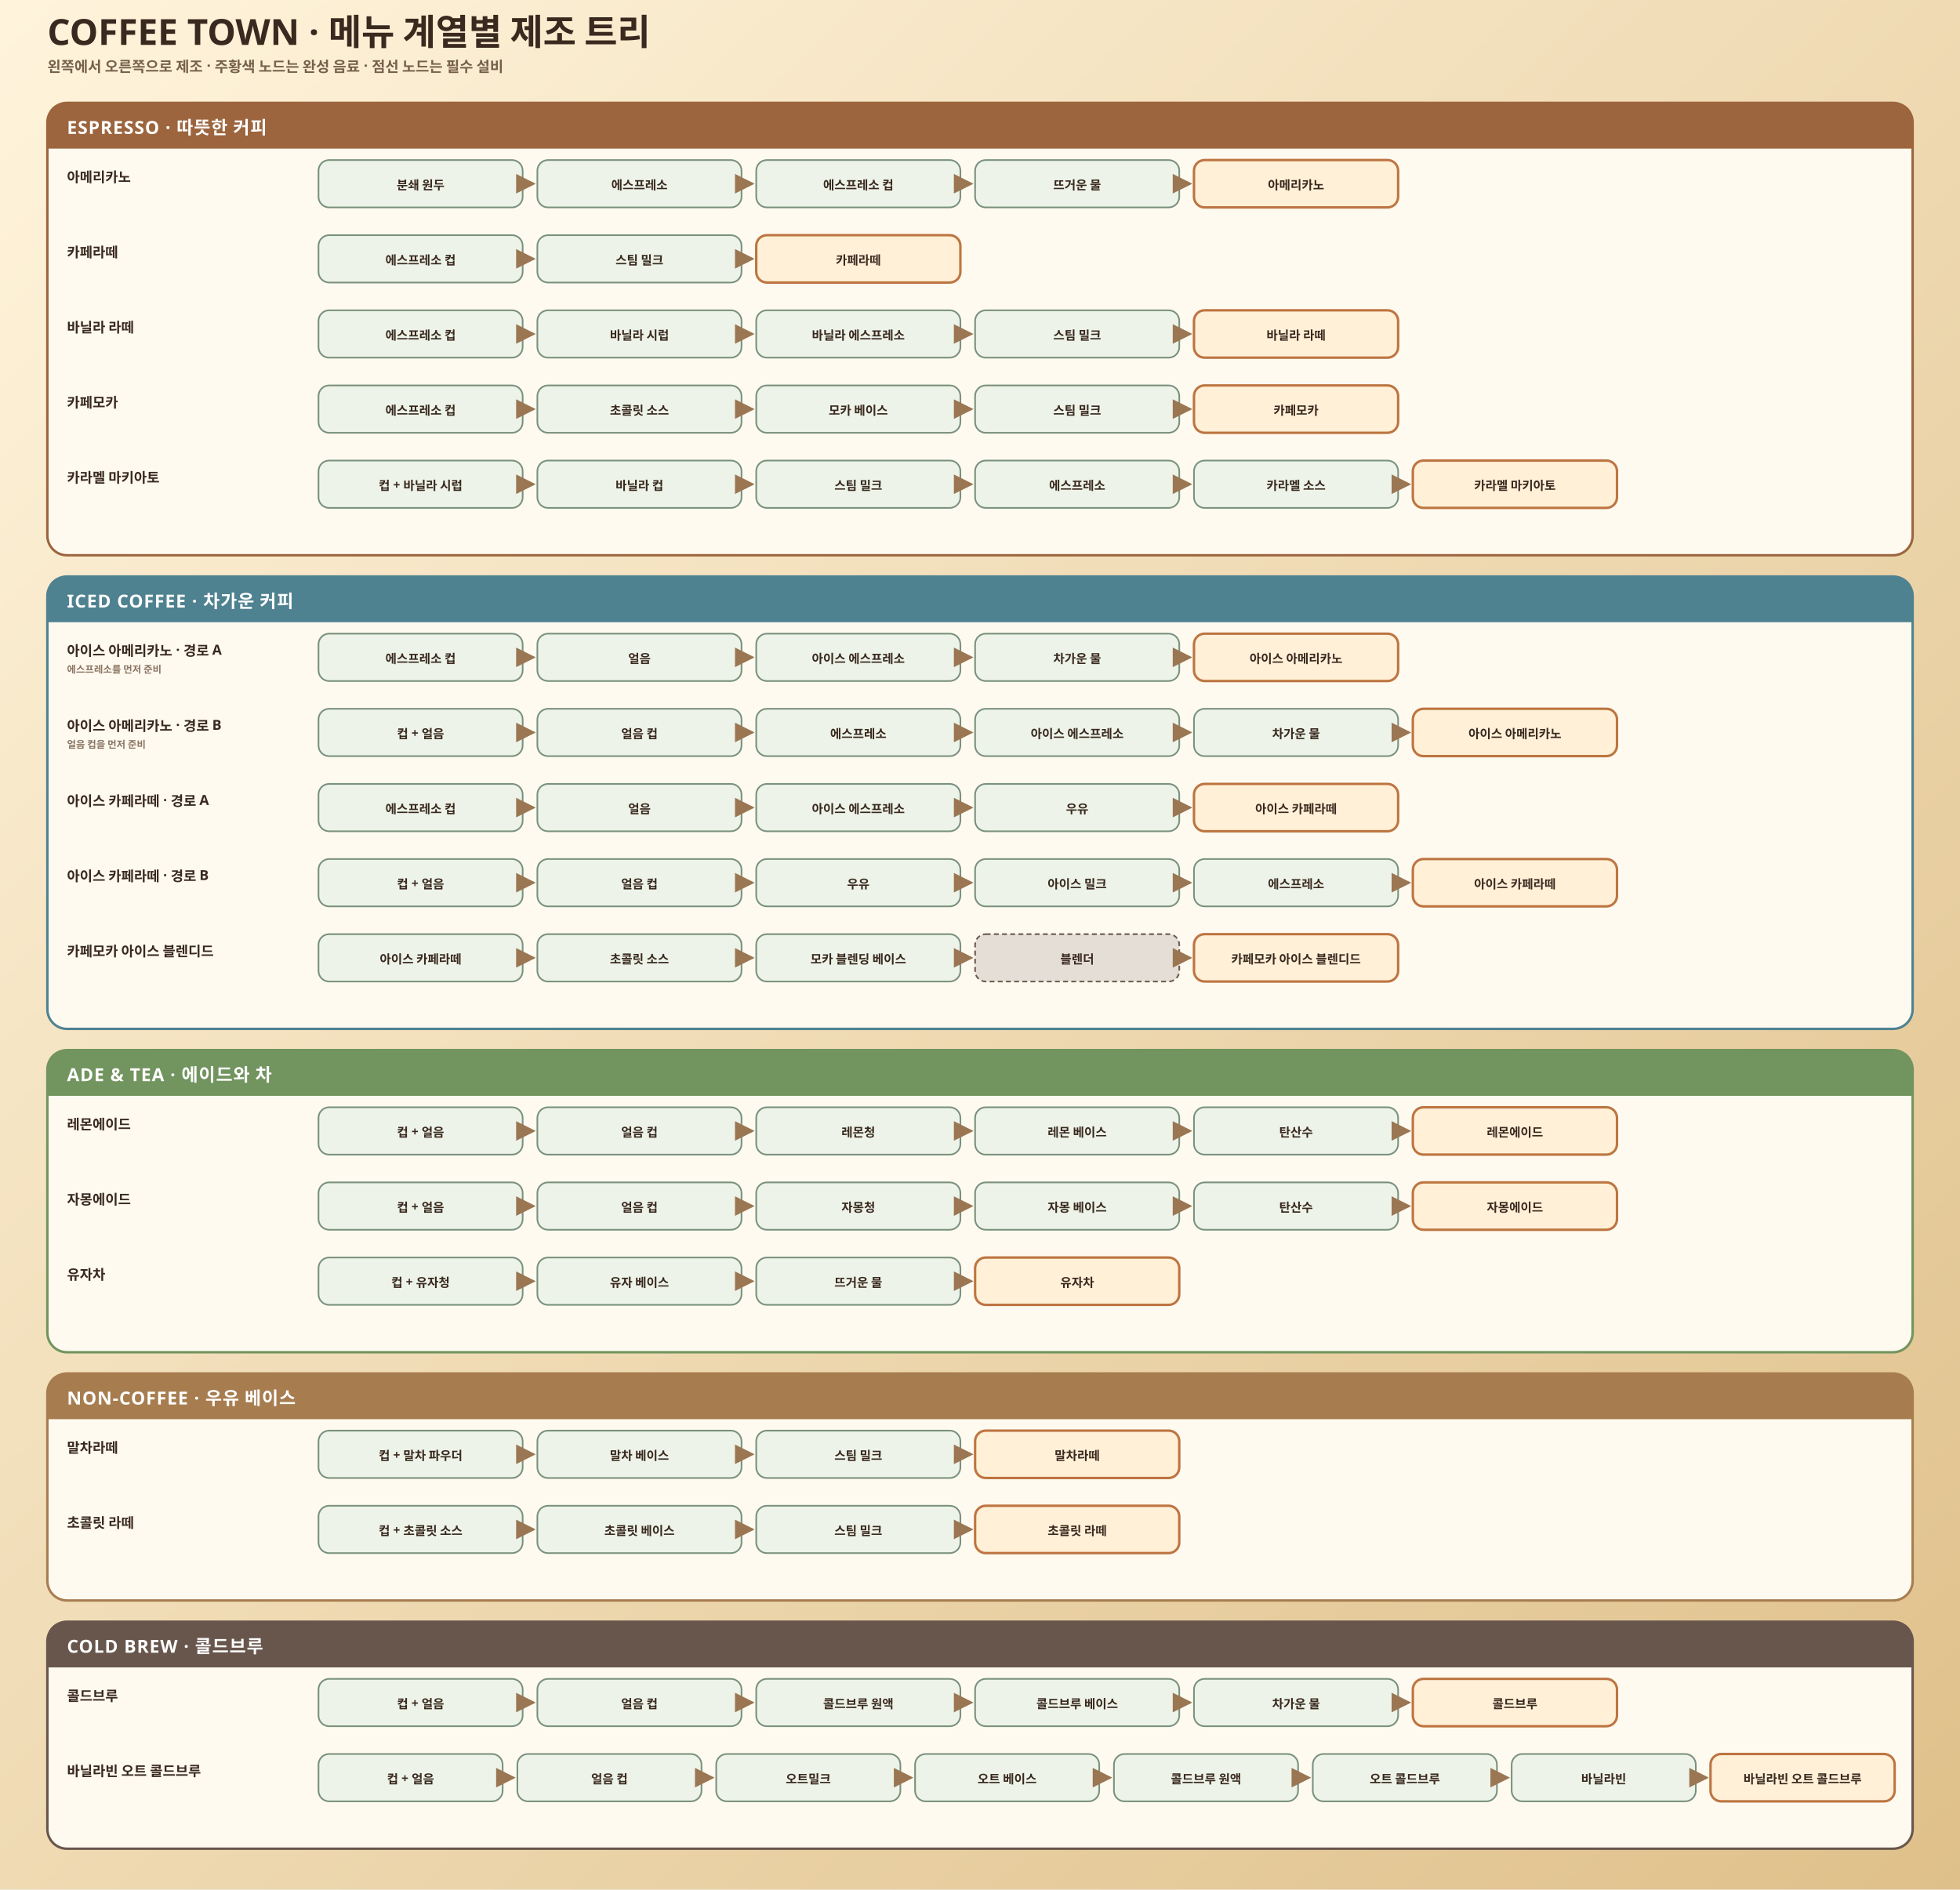
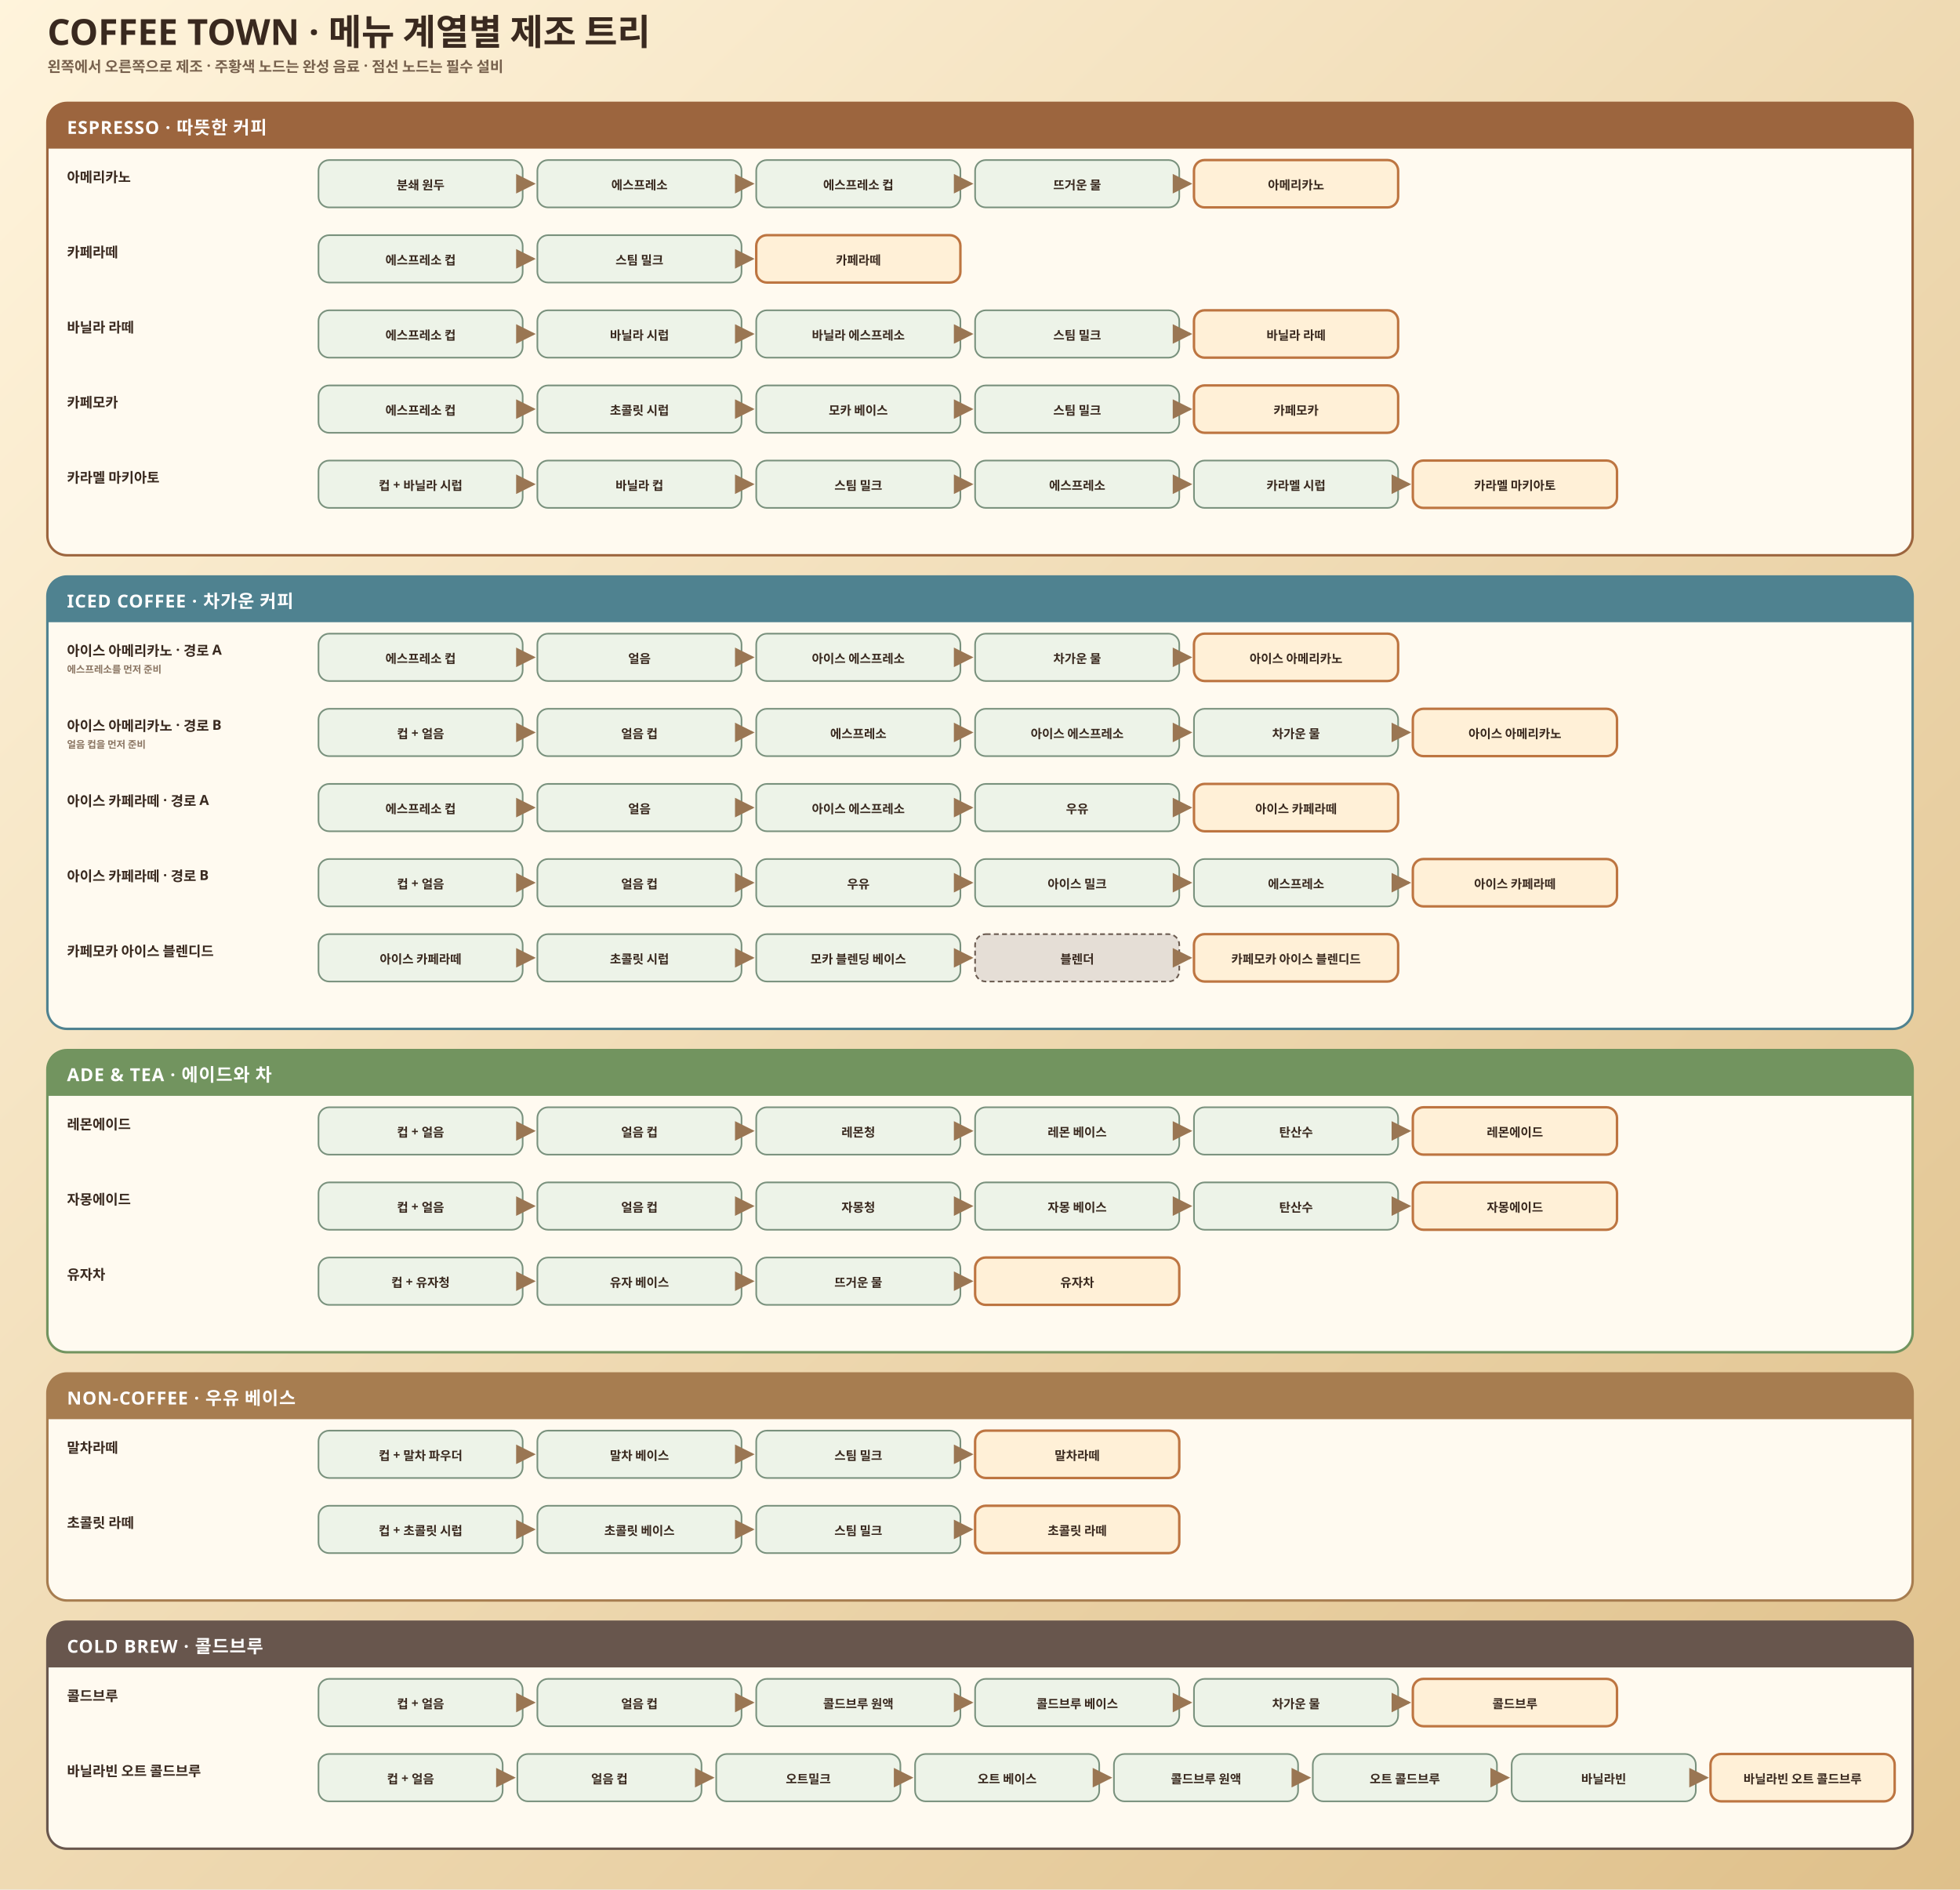
<svg xmlns="http://www.w3.org/2000/svg" width="2400" height="2314" viewBox="0 0 2400 2314">
  <defs>
    <linearGradient id="bg" x1="0" y1="0" x2="1" y2="1">
      <stop stop-color="#fff4dc" />
      <stop offset="1" stop-color="#dfc08a" />
    </linearGradient>
    <marker id="arrow" markerWidth="8" markerHeight="8" refX="7" refY="4" orient="auto">
      <path d="M0 0L8 4L0 8Z" fill="#9a7653" />
    </marker>
  </defs>
  <rect width="100%" height="100%" fill="url(#bg)" />
  <style>text{font-family:"Apple SD Gothic Neo","Noto Sans KR",sans-serif;fill:#39291f}.title{font-size:44px;font-weight:900}.subtitle{font-size:18px;font-weight:700;fill:#77614d}.family{font-size:22px;font-weight:900;fill:white;letter-spacing:.04em}.menu{font-size:17px;font-weight:900}.note{font-size:12px;font-weight:700;fill:#8a7562}.step{fill:#edf3e8;stroke:#79917d;stroke-width:2}.step.final{fill:#fff0d7;stroke:#bd7541;stroke-width:3}.step.machine{fill:#e5ded6;stroke:#6b5b50;stroke-dasharray:6 4}.step-text{font-size:15px;font-weight:900}.arrow{fill:none;stroke:#9a7653;stroke-width:3}</style>
  <text x="58" y="55" class="title">COFFEE TOWN · 메뉴 계열별 제조 트리</text>
  <text x="58" y="88" class="subtitle">왼쪽에서 오른쪽으로 제조 · 주황색 노드는 완성 음료 · 점선 노드는 필수 설비</text>
  <g>
    <rect x="58" y="126" width="2284" height="554" rx="24" fill="#fffaf0" stroke="#9c653e" stroke-width="3" />
    <path d="M82 126H2318Q2342 126 2342 150V182H58V150Q58 126 82 126" fill="#9c653e" />
    <text x="82" y="164" class="family">ESPRESSO · 따뜻한 커피</text>
    <g>
      <text x="82" y="223" class="menu">아메리카노</text>
      <g transform="translate(390 196)">
        <rect width="250" height="58" rx="13" class="step " />
        <text x="125" y="36" class="step-text" text-anchor="middle">분쇄 원두</text>
      </g>
      <path d="M642 225H653" class="arrow" marker-end="url(#arrow)" />
      <g transform="translate(658 196)">
        <rect width="250" height="58" rx="13" class="step " />
        <text x="125" y="36" class="step-text" text-anchor="middle">에스프레소</text>
      </g>
      <path d="M910 225H921" class="arrow" marker-end="url(#arrow)" />
      <g transform="translate(926 196)">
        <rect width="250" height="58" rx="13" class="step " />
        <text x="125" y="36" class="step-text" text-anchor="middle">에스프레소 컵</text>
      </g>
      <path d="M1178 225H1189" class="arrow" marker-end="url(#arrow)" />
      <g transform="translate(1194 196)">
        <rect width="250" height="58" rx="13" class="step " />
        <text x="125" y="36" class="step-text" text-anchor="middle">뜨거운 물</text>
      </g>
      <path d="M1446 225H1457" class="arrow" marker-end="url(#arrow)" />
      <g transform="translate(1462 196)">
        <rect width="250" height="58" rx="13" class="step final" />
        <text x="125" y="36" class="step-text" text-anchor="middle">아메리카노</text>
      </g>
    </g>
    <g>
      <text x="82" y="315" class="menu">카페라떼</text>
      <g transform="translate(390 288)">
        <rect width="250" height="58" rx="13" class="step " />
        <text x="125" y="36" class="step-text" text-anchor="middle">에스프레소 컵</text>
      </g>
      <path d="M642 317H653" class="arrow" marker-end="url(#arrow)" />
      <g transform="translate(658 288)">
        <rect width="250" height="58" rx="13" class="step " />
        <text x="125" y="36" class="step-text" text-anchor="middle">스팀 밀크</text>
      </g>
      <path d="M910 317H921" class="arrow" marker-end="url(#arrow)" />
      <g transform="translate(926 288)">
        <rect width="250" height="58" rx="13" class="step final" />
        <text x="125" y="36" class="step-text" text-anchor="middle">카페라떼</text>
      </g>
    </g>
    <g>
      <text x="82" y="407" class="menu">바닐라 라떼</text>
      <g transform="translate(390 380)">
        <rect width="250" height="58" rx="13" class="step " />
        <text x="125" y="36" class="step-text" text-anchor="middle">에스프레소 컵</text>
      </g>
      <path d="M642 409H653" class="arrow" marker-end="url(#arrow)" />
      <g transform="translate(658 380)">
        <rect width="250" height="58" rx="13" class="step " />
        <text x="125" y="36" class="step-text" text-anchor="middle">바닐라 시럽</text>
      </g>
      <path d="M910 409H921" class="arrow" marker-end="url(#arrow)" />
      <g transform="translate(926 380)">
        <rect width="250" height="58" rx="13" class="step " />
        <text x="125" y="36" class="step-text" text-anchor="middle">바닐라 에스프레소</text>
      </g>
      <path d="M1178 409H1189" class="arrow" marker-end="url(#arrow)" />
      <g transform="translate(1194 380)">
        <rect width="250" height="58" rx="13" class="step " />
        <text x="125" y="36" class="step-text" text-anchor="middle">스팀 밀크</text>
      </g>
      <path d="M1446 409H1457" class="arrow" marker-end="url(#arrow)" />
      <g transform="translate(1462 380)">
        <rect width="250" height="58" rx="13" class="step final" />
        <text x="125" y="36" class="step-text" text-anchor="middle">바닐라 라떼</text>
      </g>
    </g>
    <g>
      <text x="82" y="499" class="menu">카페모카</text>
      <g transform="translate(390 472)">
        <rect width="250" height="58" rx="13" class="step " />
        <text x="125" y="36" class="step-text" text-anchor="middle">에스프레소 컵</text>
      </g>
      <path d="M642 501H653" class="arrow" marker-end="url(#arrow)" />
      <g transform="translate(658 472)">
        <rect width="250" height="58" rx="13" class="step " />
-         <text x="125" y="36" class="step-text" text-anchor="middle">초콜릿 소스</text>
+         <text x="125" y="36" class="step-text" text-anchor="middle">초콜릿 시럽</text>
      </g>
      <path d="M910 501H921" class="arrow" marker-end="url(#arrow)" />
      <g transform="translate(926 472)">
        <rect width="250" height="58" rx="13" class="step " />
        <text x="125" y="36" class="step-text" text-anchor="middle">모카 베이스</text>
      </g>
      <path d="M1178 501H1189" class="arrow" marker-end="url(#arrow)" />
      <g transform="translate(1194 472)">
        <rect width="250" height="58" rx="13" class="step " />
        <text x="125" y="36" class="step-text" text-anchor="middle">스팀 밀크</text>
      </g>
      <path d="M1446 501H1457" class="arrow" marker-end="url(#arrow)" />
      <g transform="translate(1462 472)">
        <rect width="250" height="58" rx="13" class="step final" />
        <text x="125" y="36" class="step-text" text-anchor="middle">카페모카</text>
      </g>
    </g>
    <g>
      <text x="82" y="591" class="menu">카라멜 마키아토</text>
      <g transform="translate(390 564)">
        <rect width="250" height="58" rx="13" class="step " />
        <text x="125" y="36" class="step-text" text-anchor="middle">컵 + 바닐라 시럽</text>
      </g>
      <path d="M642 593H653" class="arrow" marker-end="url(#arrow)" />
      <g transform="translate(658 564)">
        <rect width="250" height="58" rx="13" class="step " />
        <text x="125" y="36" class="step-text" text-anchor="middle">바닐라 컵</text>
      </g>
      <path d="M910 593H921" class="arrow" marker-end="url(#arrow)" />
      <g transform="translate(926 564)">
        <rect width="250" height="58" rx="13" class="step " />
        <text x="125" y="36" class="step-text" text-anchor="middle">스팀 밀크</text>
      </g>
      <path d="M1178 593H1189" class="arrow" marker-end="url(#arrow)" />
      <g transform="translate(1194 564)">
        <rect width="250" height="58" rx="13" class="step " />
        <text x="125" y="36" class="step-text" text-anchor="middle">에스프레소</text>
      </g>
      <path d="M1446 593H1457" class="arrow" marker-end="url(#arrow)" />
      <g transform="translate(1462 564)">
        <rect width="250" height="58" rx="13" class="step " />
-         <text x="125" y="36" class="step-text" text-anchor="middle">카라멜 소스</text>
+         <text x="125" y="36" class="step-text" text-anchor="middle">카라멜 시럽</text>
      </g>
      <path d="M1714 593H1725" class="arrow" marker-end="url(#arrow)" />
      <g transform="translate(1730 564)">
        <rect width="250" height="58" rx="13" class="step final" />
        <text x="125" y="36" class="step-text" text-anchor="middle">카라멜 마키아토</text>
      </g>
    </g>
  </g>
  <g>
    <rect x="58" y="706" width="2284" height="554" rx="24" fill="#fffaf0" stroke="#4f8290" stroke-width="3" />
    <path d="M82 706H2318Q2342 706 2342 730V762H58V730Q58 706 82 706" fill="#4f8290" />
    <text x="82" y="744" class="family">ICED COFFEE · 차가운 커피</text>
    <g>
      <text x="82" y="803" class="menu">아이스 아메리카노 · 경로 A</text>
      <text x="82" y="824" class="note">에스프레소를 먼저 준비</text>
      <g transform="translate(390 776)">
        <rect width="250" height="58" rx="13" class="step " />
        <text x="125" y="36" class="step-text" text-anchor="middle">에스프레소 컵</text>
      </g>
      <path d="M642 805H653" class="arrow" marker-end="url(#arrow)" />
      <g transform="translate(658 776)">
        <rect width="250" height="58" rx="13" class="step " />
        <text x="125" y="36" class="step-text" text-anchor="middle">얼음</text>
      </g>
      <path d="M910 805H921" class="arrow" marker-end="url(#arrow)" />
      <g transform="translate(926 776)">
        <rect width="250" height="58" rx="13" class="step " />
        <text x="125" y="36" class="step-text" text-anchor="middle">아이스 에스프레소</text>
      </g>
      <path d="M1178 805H1189" class="arrow" marker-end="url(#arrow)" />
      <g transform="translate(1194 776)">
        <rect width="250" height="58" rx="13" class="step " />
        <text x="125" y="36" class="step-text" text-anchor="middle">차가운 물</text>
      </g>
      <path d="M1446 805H1457" class="arrow" marker-end="url(#arrow)" />
      <g transform="translate(1462 776)">
        <rect width="250" height="58" rx="13" class="step final" />
        <text x="125" y="36" class="step-text" text-anchor="middle">아이스 아메리카노</text>
      </g>
    </g>
    <g>
      <text x="82" y="895" class="menu">아이스 아메리카노 · 경로 B</text>
      <text x="82" y="916" class="note">얼음 컵을 먼저 준비</text>
      <g transform="translate(390 868)">
        <rect width="250" height="58" rx="13" class="step " />
        <text x="125" y="36" class="step-text" text-anchor="middle">컵 + 얼음</text>
      </g>
      <path d="M642 897H653" class="arrow" marker-end="url(#arrow)" />
      <g transform="translate(658 868)">
        <rect width="250" height="58" rx="13" class="step " />
        <text x="125" y="36" class="step-text" text-anchor="middle">얼음 컵</text>
      </g>
      <path d="M910 897H921" class="arrow" marker-end="url(#arrow)" />
      <g transform="translate(926 868)">
        <rect width="250" height="58" rx="13" class="step " />
        <text x="125" y="36" class="step-text" text-anchor="middle">에스프레소</text>
      </g>
      <path d="M1178 897H1189" class="arrow" marker-end="url(#arrow)" />
      <g transform="translate(1194 868)">
        <rect width="250" height="58" rx="13" class="step " />
        <text x="125" y="36" class="step-text" text-anchor="middle">아이스 에스프레소</text>
      </g>
      <path d="M1446 897H1457" class="arrow" marker-end="url(#arrow)" />
      <g transform="translate(1462 868)">
        <rect width="250" height="58" rx="13" class="step " />
        <text x="125" y="36" class="step-text" text-anchor="middle">차가운 물</text>
      </g>
      <path d="M1714 897H1725" class="arrow" marker-end="url(#arrow)" />
      <g transform="translate(1730 868)">
        <rect width="250" height="58" rx="13" class="step final" />
        <text x="125" y="36" class="step-text" text-anchor="middle">아이스 아메리카노</text>
      </g>
    </g>
    <g>
      <text x="82" y="987" class="menu">아이스 카페라떼 · 경로 A</text>
      <g transform="translate(390 960)">
        <rect width="250" height="58" rx="13" class="step " />
        <text x="125" y="36" class="step-text" text-anchor="middle">에스프레소 컵</text>
      </g>
      <path d="M642 989H653" class="arrow" marker-end="url(#arrow)" />
      <g transform="translate(658 960)">
        <rect width="250" height="58" rx="13" class="step " />
        <text x="125" y="36" class="step-text" text-anchor="middle">얼음</text>
      </g>
      <path d="M910 989H921" class="arrow" marker-end="url(#arrow)" />
      <g transform="translate(926 960)">
        <rect width="250" height="58" rx="13" class="step " />
        <text x="125" y="36" class="step-text" text-anchor="middle">아이스 에스프레소</text>
      </g>
      <path d="M1178 989H1189" class="arrow" marker-end="url(#arrow)" />
      <g transform="translate(1194 960)">
        <rect width="250" height="58" rx="13" class="step " />
        <text x="125" y="36" class="step-text" text-anchor="middle">우유</text>
      </g>
      <path d="M1446 989H1457" class="arrow" marker-end="url(#arrow)" />
      <g transform="translate(1462 960)">
        <rect width="250" height="58" rx="13" class="step final" />
        <text x="125" y="36" class="step-text" text-anchor="middle">아이스 카페라떼</text>
      </g>
    </g>
    <g>
      <text x="82" y="1079" class="menu">아이스 카페라떼 · 경로 B</text>
      <g transform="translate(390 1052)">
        <rect width="250" height="58" rx="13" class="step " />
        <text x="125" y="36" class="step-text" text-anchor="middle">컵 + 얼음</text>
      </g>
      <path d="M642 1081H653" class="arrow" marker-end="url(#arrow)" />
      <g transform="translate(658 1052)">
        <rect width="250" height="58" rx="13" class="step " />
        <text x="125" y="36" class="step-text" text-anchor="middle">얼음 컵</text>
      </g>
      <path d="M910 1081H921" class="arrow" marker-end="url(#arrow)" />
      <g transform="translate(926 1052)">
        <rect width="250" height="58" rx="13" class="step " />
        <text x="125" y="36" class="step-text" text-anchor="middle">우유</text>
      </g>
      <path d="M1178 1081H1189" class="arrow" marker-end="url(#arrow)" />
      <g transform="translate(1194 1052)">
        <rect width="250" height="58" rx="13" class="step " />
        <text x="125" y="36" class="step-text" text-anchor="middle">아이스 밀크</text>
      </g>
      <path d="M1446 1081H1457" class="arrow" marker-end="url(#arrow)" />
      <g transform="translate(1462 1052)">
        <rect width="250" height="58" rx="13" class="step " />
        <text x="125" y="36" class="step-text" text-anchor="middle">에스프레소</text>
      </g>
      <path d="M1714 1081H1725" class="arrow" marker-end="url(#arrow)" />
      <g transform="translate(1730 1052)">
        <rect width="250" height="58" rx="13" class="step final" />
        <text x="125" y="36" class="step-text" text-anchor="middle">아이스 카페라떼</text>
      </g>
    </g>
    <g>
      <text x="82" y="1171" class="menu">카페모카 아이스 블렌디드</text>
      <g transform="translate(390 1144)">
        <rect width="250" height="58" rx="13" class="step " />
        <text x="125" y="36" class="step-text" text-anchor="middle">아이스 카페라떼</text>
      </g>
      <path d="M642 1173H653" class="arrow" marker-end="url(#arrow)" />
      <g transform="translate(658 1144)">
        <rect width="250" height="58" rx="13" class="step " />
-         <text x="125" y="36" class="step-text" text-anchor="middle">초콜릿 소스</text>
+         <text x="125" y="36" class="step-text" text-anchor="middle">초콜릿 시럽</text>
      </g>
      <path d="M910 1173H921" class="arrow" marker-end="url(#arrow)" />
      <g transform="translate(926 1144)">
        <rect width="250" height="58" rx="13" class="step " />
        <text x="125" y="36" class="step-text" text-anchor="middle">모카 블렌딩 베이스</text>
      </g>
      <path d="M1178 1173H1189" class="arrow" marker-end="url(#arrow)" />
      <g transform="translate(1194 1144)">
        <rect width="250" height="58" rx="13" class="step machine" />
        <text x="125" y="36" class="step-text" text-anchor="middle">블렌더</text>
      </g>
      <path d="M1446 1173H1457" class="arrow" marker-end="url(#arrow)" />
      <g transform="translate(1462 1144)">
        <rect width="250" height="58" rx="13" class="step final" />
        <text x="125" y="36" class="step-text" text-anchor="middle">카페모카 아이스 블렌디드</text>
      </g>
    </g>
  </g>
  <g>
    <rect x="58" y="1286" width="2284" height="370" rx="24" fill="#fffaf0" stroke="#72945f" stroke-width="3" />
    <path d="M82 1286H2318Q2342 1286 2342 1310V1342H58V1310Q58 1286 82 1286" fill="#72945f" />
    <text x="82" y="1324" class="family">ADE &amp; TEA · 에이드와 차</text>
    <g>
      <text x="82" y="1383" class="menu">레몬에이드</text>
      <g transform="translate(390 1356)">
        <rect width="250" height="58" rx="13" class="step " />
        <text x="125" y="36" class="step-text" text-anchor="middle">컵 + 얼음</text>
      </g>
      <path d="M642 1385H653" class="arrow" marker-end="url(#arrow)" />
      <g transform="translate(658 1356)">
        <rect width="250" height="58" rx="13" class="step " />
        <text x="125" y="36" class="step-text" text-anchor="middle">얼음 컵</text>
      </g>
      <path d="M910 1385H921" class="arrow" marker-end="url(#arrow)" />
      <g transform="translate(926 1356)">
        <rect width="250" height="58" rx="13" class="step " />
        <text x="125" y="36" class="step-text" text-anchor="middle">레몬청</text>
      </g>
      <path d="M1178 1385H1189" class="arrow" marker-end="url(#arrow)" />
      <g transform="translate(1194 1356)">
        <rect width="250" height="58" rx="13" class="step " />
        <text x="125" y="36" class="step-text" text-anchor="middle">레몬 베이스</text>
      </g>
      <path d="M1446 1385H1457" class="arrow" marker-end="url(#arrow)" />
      <g transform="translate(1462 1356)">
        <rect width="250" height="58" rx="13" class="step " />
        <text x="125" y="36" class="step-text" text-anchor="middle">탄산수</text>
      </g>
      <path d="M1714 1385H1725" class="arrow" marker-end="url(#arrow)" />
      <g transform="translate(1730 1356)">
        <rect width="250" height="58" rx="13" class="step final" />
        <text x="125" y="36" class="step-text" text-anchor="middle">레몬에이드</text>
      </g>
    </g>
    <g>
      <text x="82" y="1475" class="menu">자몽에이드</text>
      <g transform="translate(390 1448)">
        <rect width="250" height="58" rx="13" class="step " />
        <text x="125" y="36" class="step-text" text-anchor="middle">컵 + 얼음</text>
      </g>
      <path d="M642 1477H653" class="arrow" marker-end="url(#arrow)" />
      <g transform="translate(658 1448)">
        <rect width="250" height="58" rx="13" class="step " />
        <text x="125" y="36" class="step-text" text-anchor="middle">얼음 컵</text>
      </g>
      <path d="M910 1477H921" class="arrow" marker-end="url(#arrow)" />
      <g transform="translate(926 1448)">
        <rect width="250" height="58" rx="13" class="step " />
        <text x="125" y="36" class="step-text" text-anchor="middle">자몽청</text>
      </g>
      <path d="M1178 1477H1189" class="arrow" marker-end="url(#arrow)" />
      <g transform="translate(1194 1448)">
        <rect width="250" height="58" rx="13" class="step " />
        <text x="125" y="36" class="step-text" text-anchor="middle">자몽 베이스</text>
      </g>
      <path d="M1446 1477H1457" class="arrow" marker-end="url(#arrow)" />
      <g transform="translate(1462 1448)">
        <rect width="250" height="58" rx="13" class="step " />
        <text x="125" y="36" class="step-text" text-anchor="middle">탄산수</text>
      </g>
      <path d="M1714 1477H1725" class="arrow" marker-end="url(#arrow)" />
      <g transform="translate(1730 1448)">
        <rect width="250" height="58" rx="13" class="step final" />
        <text x="125" y="36" class="step-text" text-anchor="middle">자몽에이드</text>
      </g>
    </g>
    <g>
      <text x="82" y="1567" class="menu">유자차</text>
      <g transform="translate(390 1540)">
        <rect width="250" height="58" rx="13" class="step " />
        <text x="125" y="36" class="step-text" text-anchor="middle">컵 + 유자청</text>
      </g>
      <path d="M642 1569H653" class="arrow" marker-end="url(#arrow)" />
      <g transform="translate(658 1540)">
        <rect width="250" height="58" rx="13" class="step " />
        <text x="125" y="36" class="step-text" text-anchor="middle">유자 베이스</text>
      </g>
      <path d="M910 1569H921" class="arrow" marker-end="url(#arrow)" />
      <g transform="translate(926 1540)">
        <rect width="250" height="58" rx="13" class="step " />
        <text x="125" y="36" class="step-text" text-anchor="middle">뜨거운 물</text>
      </g>
      <path d="M1178 1569H1189" class="arrow" marker-end="url(#arrow)" />
      <g transform="translate(1194 1540)">
        <rect width="250" height="58" rx="13" class="step final" />
        <text x="125" y="36" class="step-text" text-anchor="middle">유자차</text>
      </g>
    </g>
  </g>
  <g>
    <rect x="58" y="1682" width="2284" height="278" rx="24" fill="#fffaf0" stroke="#a77d50" stroke-width="3" />
    <path d="M82 1682H2318Q2342 1682 2342 1706V1738H58V1706Q58 1682 82 1682" fill="#a77d50" />
    <text x="82" y="1720" class="family">NON-COFFEE · 우유 베이스</text>
    <g>
      <text x="82" y="1779" class="menu">말차라떼</text>
      <g transform="translate(390 1752)">
        <rect width="250" height="58" rx="13" class="step " />
        <text x="125" y="36" class="step-text" text-anchor="middle">컵 + 말차 파우더</text>
      </g>
      <path d="M642 1781H653" class="arrow" marker-end="url(#arrow)" />
      <g transform="translate(658 1752)">
        <rect width="250" height="58" rx="13" class="step " />
        <text x="125" y="36" class="step-text" text-anchor="middle">말차 베이스</text>
      </g>
      <path d="M910 1781H921" class="arrow" marker-end="url(#arrow)" />
      <g transform="translate(926 1752)">
        <rect width="250" height="58" rx="13" class="step " />
        <text x="125" y="36" class="step-text" text-anchor="middle">스팀 밀크</text>
      </g>
      <path d="M1178 1781H1189" class="arrow" marker-end="url(#arrow)" />
      <g transform="translate(1194 1752)">
        <rect width="250" height="58" rx="13" class="step final" />
        <text x="125" y="36" class="step-text" text-anchor="middle">말차라떼</text>
      </g>
    </g>
    <g>
      <text x="82" y="1871" class="menu">초콜릿 라떼</text>
      <g transform="translate(390 1844)">
        <rect width="250" height="58" rx="13" class="step " />
-         <text x="125" y="36" class="step-text" text-anchor="middle">컵 + 초콜릿 소스</text>
+         <text x="125" y="36" class="step-text" text-anchor="middle">컵 + 초콜릿 시럽</text>
      </g>
      <path d="M642 1873H653" class="arrow" marker-end="url(#arrow)" />
      <g transform="translate(658 1844)">
        <rect width="250" height="58" rx="13" class="step " />
        <text x="125" y="36" class="step-text" text-anchor="middle">초콜릿 베이스</text>
      </g>
      <path d="M910 1873H921" class="arrow" marker-end="url(#arrow)" />
      <g transform="translate(926 1844)">
        <rect width="250" height="58" rx="13" class="step " />
        <text x="125" y="36" class="step-text" text-anchor="middle">스팀 밀크</text>
      </g>
      <path d="M1178 1873H1189" class="arrow" marker-end="url(#arrow)" />
      <g transform="translate(1194 1844)">
        <rect width="250" height="58" rx="13" class="step final" />
        <text x="125" y="36" class="step-text" text-anchor="middle">초콜릿 라떼</text>
      </g>
    </g>
  </g>
  <g>
    <rect x="58" y="1986" width="2284" height="278" rx="24" fill="#fffaf0" stroke="#68564d" stroke-width="3" />
    <path d="M82 1986H2318Q2342 1986 2342 2010V2042H58V2010Q58 1986 82 1986" fill="#68564d" />
    <text x="82" y="2024" class="family">COLD BREW · 콜드브루</text>
    <g>
      <text x="82" y="2083" class="menu">콜드브루</text>
      <g transform="translate(390 2056)">
        <rect width="250" height="58" rx="13" class="step " />
        <text x="125" y="36" class="step-text" text-anchor="middle">컵 + 얼음</text>
      </g>
      <path d="M642 2085H653" class="arrow" marker-end="url(#arrow)" />
      <g transform="translate(658 2056)">
        <rect width="250" height="58" rx="13" class="step " />
        <text x="125" y="36" class="step-text" text-anchor="middle">얼음 컵</text>
      </g>
      <path d="M910 2085H921" class="arrow" marker-end="url(#arrow)" />
      <g transform="translate(926 2056)">
        <rect width="250" height="58" rx="13" class="step " />
        <text x="125" y="36" class="step-text" text-anchor="middle">콜드브루 원액</text>
      </g>
      <path d="M1178 2085H1189" class="arrow" marker-end="url(#arrow)" />
      <g transform="translate(1194 2056)">
        <rect width="250" height="58" rx="13" class="step " />
        <text x="125" y="36" class="step-text" text-anchor="middle">콜드브루 베이스</text>
      </g>
      <path d="M1446 2085H1457" class="arrow" marker-end="url(#arrow)" />
      <g transform="translate(1462 2056)">
        <rect width="250" height="58" rx="13" class="step " />
        <text x="125" y="36" class="step-text" text-anchor="middle">차가운 물</text>
      </g>
      <path d="M1714 2085H1725" class="arrow" marker-end="url(#arrow)" />
      <g transform="translate(1730 2056)">
        <rect width="250" height="58" rx="13" class="step final" />
        <text x="125" y="36" class="step-text" text-anchor="middle">콜드브루</text>
      </g>
    </g>
    <g>
      <text x="82" y="2175" class="menu">바닐라빈 오트 콜드브루</text>
      <g transform="translate(390 2148)">
        <rect width="225.5" height="58" rx="13" class="step " />
        <text x="112.75" y="36" class="step-text" text-anchor="middle">컵 + 얼음</text>
      </g>
      <path d="M617.5 2177H628.5" class="arrow" marker-end="url(#arrow)" />
      <g transform="translate(633.5 2148)">
        <rect width="225.5" height="58" rx="13" class="step " />
        <text x="112.75" y="36" class="step-text" text-anchor="middle">얼음 컵</text>
      </g>
      <path d="M861 2177H872" class="arrow" marker-end="url(#arrow)" />
      <g transform="translate(877 2148)">
        <rect width="225.5" height="58" rx="13" class="step " />
        <text x="112.75" y="36" class="step-text" text-anchor="middle">오트밀크</text>
      </g>
      <path d="M1104.5 2177H1115.5" class="arrow" marker-end="url(#arrow)" />
      <g transform="translate(1120.5 2148)">
        <rect width="225.5" height="58" rx="13" class="step " />
        <text x="112.75" y="36" class="step-text" text-anchor="middle">오트 베이스</text>
      </g>
      <path d="M1348 2177H1359" class="arrow" marker-end="url(#arrow)" />
      <g transform="translate(1364 2148)">
        <rect width="225.5" height="58" rx="13" class="step " />
        <text x="112.75" y="36" class="step-text" text-anchor="middle">콜드브루 원액</text>
      </g>
      <path d="M1591.5 2177H1602.5" class="arrow" marker-end="url(#arrow)" />
      <g transform="translate(1607.5 2148)">
        <rect width="225.5" height="58" rx="13" class="step " />
        <text x="112.75" y="36" class="step-text" text-anchor="middle">오트 콜드브루</text>
      </g>
      <path d="M1835 2177H1846" class="arrow" marker-end="url(#arrow)" />
      <g transform="translate(1851 2148)">
        <rect width="225.5" height="58" rx="13" class="step " />
        <text x="112.75" y="36" class="step-text" text-anchor="middle">바닐라빈</text>
      </g>
      <path d="M2078.5 2177H2089.5" class="arrow" marker-end="url(#arrow)" />
      <g transform="translate(2094.5 2148)">
        <rect width="225.5" height="58" rx="13" class="step final" />
        <text x="112.75" y="36" class="step-text" text-anchor="middle">바닐라빈 오트 콜드브루</text>
      </g>
    </g>
  </g>
</svg>
